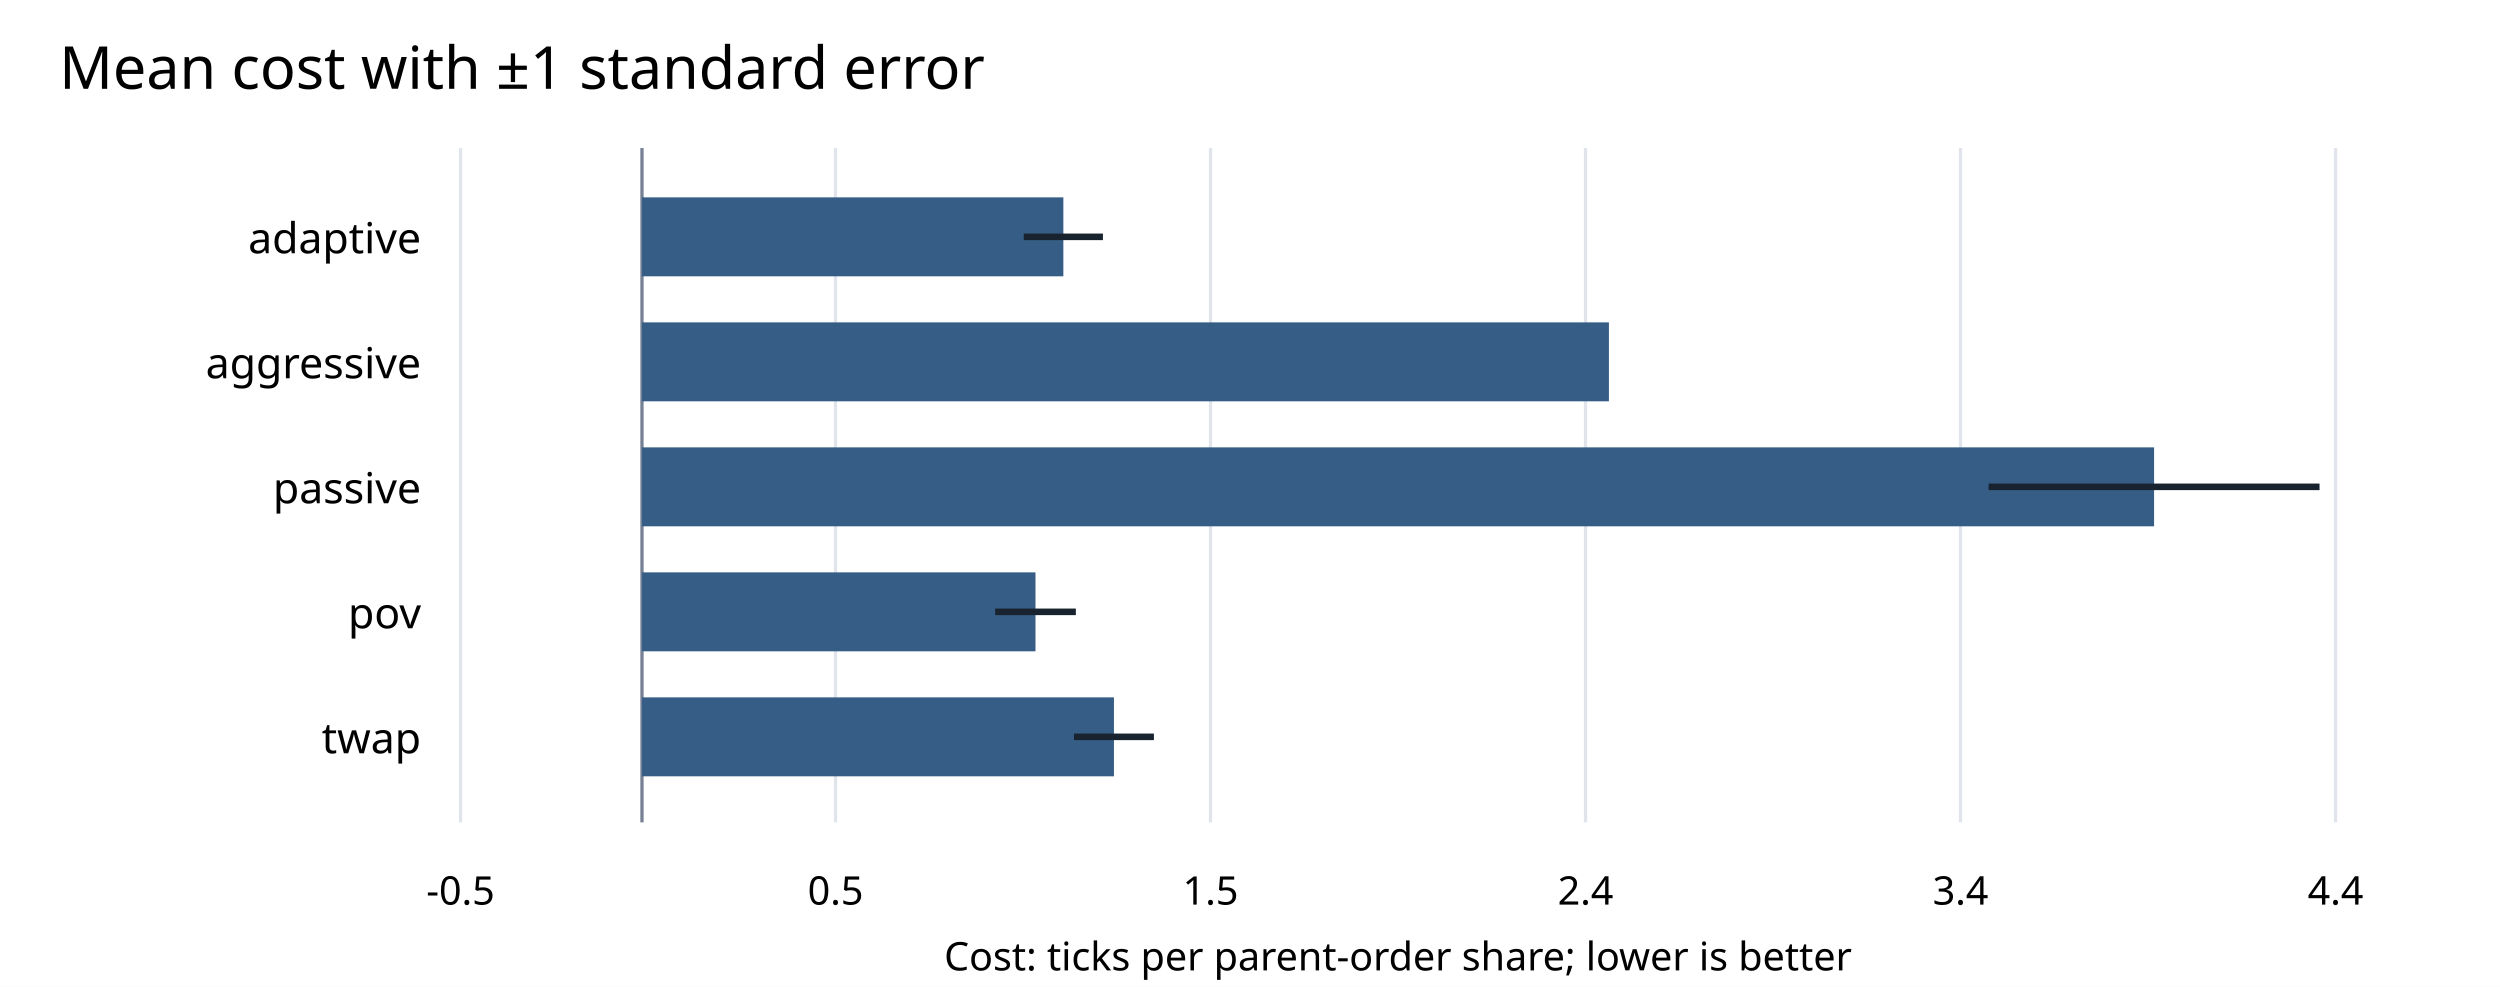
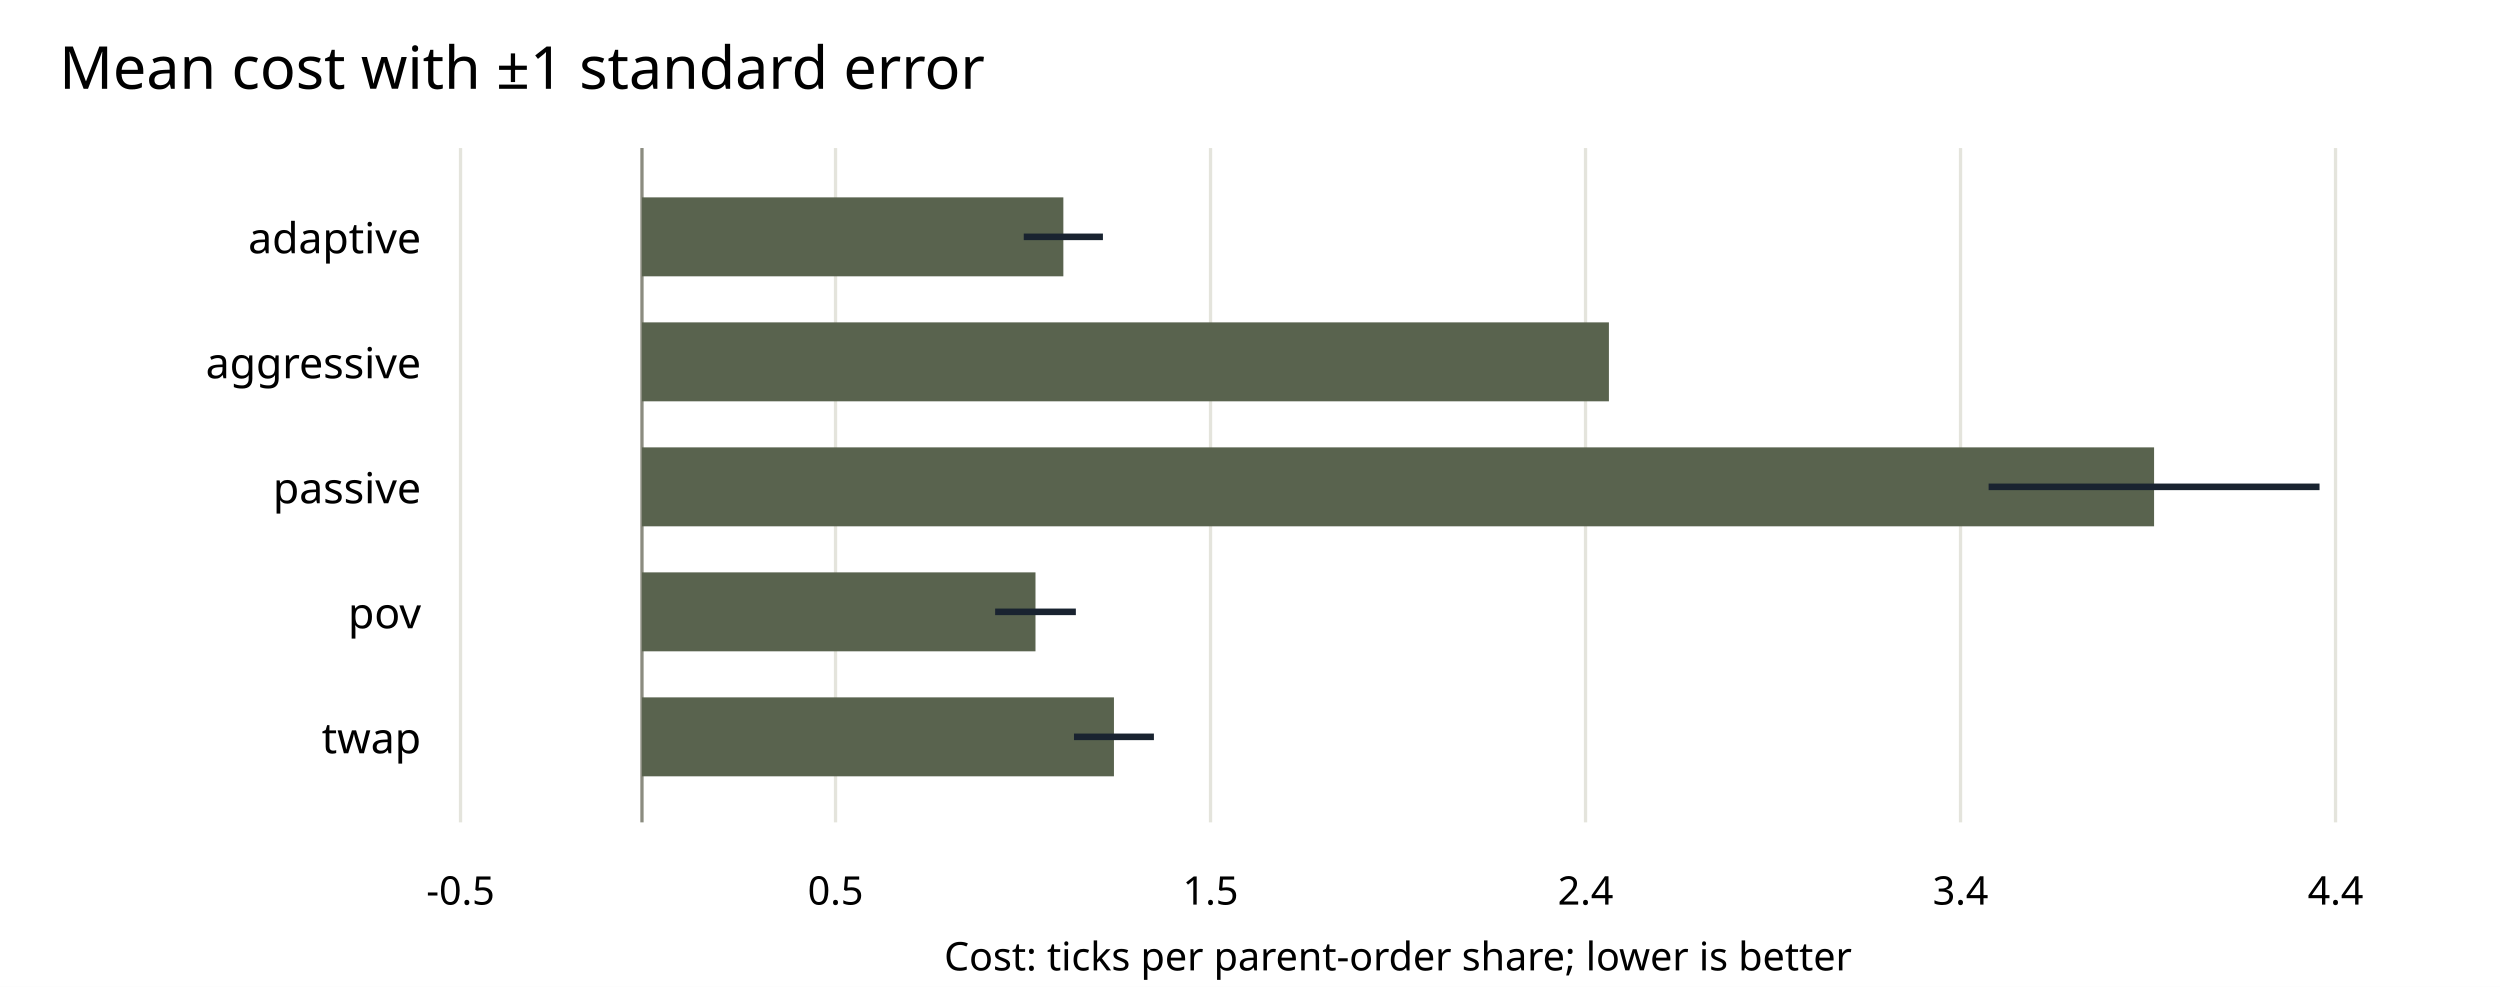
<svg xmlns="http://www.w3.org/2000/svg" viewBox="0 0 760 300" role="img" aria-label="Mean cost with ±1 standard error">
  <rect width="760" height="300" fill="white" />
  <text x="18" y="27" font-size="18" font-family="sans-serif">Mean cost with ±1 standard error</text>
-   <path d="M140.00,45V250" stroke="#e1e5eb" />
+   <path d="M140.00,45V250" stroke="#e4e4dc" />
  <text x="140.00" y="275" text-anchor="middle" font-size="12" font-family="sans-serif">-0.5</text>
-   <path d="M254.00,45V250" stroke="#e1e5eb" />
+   <path d="M254.00,45V250" stroke="#e4e4dc" />
  <text x="254.00" y="275" text-anchor="middle" font-size="12" font-family="sans-serif">0.5</text>
-   <path d="M368.00,45V250" stroke="#e1e5eb" />
+   <path d="M368.00,45V250" stroke="#e4e4dc" />
  <text x="368.00" y="275" text-anchor="middle" font-size="12" font-family="sans-serif">1.5</text>
-   <path d="M482.00,45V250" stroke="#e1e5eb" />
+   <path d="M482.00,45V250" stroke="#e4e4dc" />
  <text x="482.00" y="275" text-anchor="middle" font-size="12" font-family="sans-serif">2.4</text>
-   <path d="M596.00,45V250" stroke="#e1e5eb" />
+   <path d="M596.00,45V250" stroke="#e4e4dc" />
  <text x="596.00" y="275" text-anchor="middle" font-size="12" font-family="sans-serif">3.4</text>
-   <path d="M710.00,45V250" stroke="#e1e5eb" />
+   <path d="M710.00,45V250" stroke="#e4e4dc" />
  <text x="710.00" y="275" text-anchor="middle" font-size="12" font-family="sans-serif">4.4</text>
-   <path d="M195.16,45V250" stroke="#768195" />
+   <path d="M195.16,45V250" stroke="#8b8c80" />
  <text x="128" y="77" text-anchor="end" font-size="13" font-family="sans-serif">adaptive</text>
-   <rect x="195.16" y="60" width="128.10" height="24" fill="#365d86" />
+   <rect x="195.16" y="60" width="128.10" height="24" fill="#59634e" />
  <path d="M311.22,72H335.29" stroke="#192330" stroke-width="2" />
  <text x="128" y="115" text-anchor="end" font-size="13" font-family="sans-serif">aggressive</text>
-   <rect x="195.16" y="98" width="293.95" height="24" fill="#365d86" />
+   <rect x="195.16" y="98" width="293.95" height="24" fill="#59634e" />
  <path d="M489.11,110H489.11" stroke="#192330" stroke-width="2" />
  <text x="128" y="153" text-anchor="end" font-size="13" font-family="sans-serif">passive</text>
-   <rect x="195.16" y="136" width="459.68" height="24" fill="#365d86" />
+   <rect x="195.16" y="136" width="459.68" height="24" fill="#59634e" />
  <path d="M604.54,148H705.14" stroke="#192330" stroke-width="2" />
  <text x="128" y="191" text-anchor="end" font-size="13" font-family="sans-serif">pov</text>
-   <rect x="195.16" y="174" width="119.63" height="24" fill="#365d86" />
+   <rect x="195.16" y="174" width="119.63" height="24" fill="#59634e" />
  <path d="M302.52,186H327.06" stroke="#192330" stroke-width="2" />
  <text x="128" y="229" text-anchor="end" font-size="13" font-family="sans-serif">twap</text>
-   <rect x="195.16" y="212" width="143.48" height="24" fill="#365d86" />
+   <rect x="195.16" y="212" width="143.48" height="24" fill="#59634e" />
  <path d="M326.49,224H350.79" stroke="#192330" stroke-width="2" />
  <text x="425" y="295" text-anchor="middle" font-size="12" font-family="sans-serif">Cost: ticks per parent-order share; lower is better</text>
</svg>
